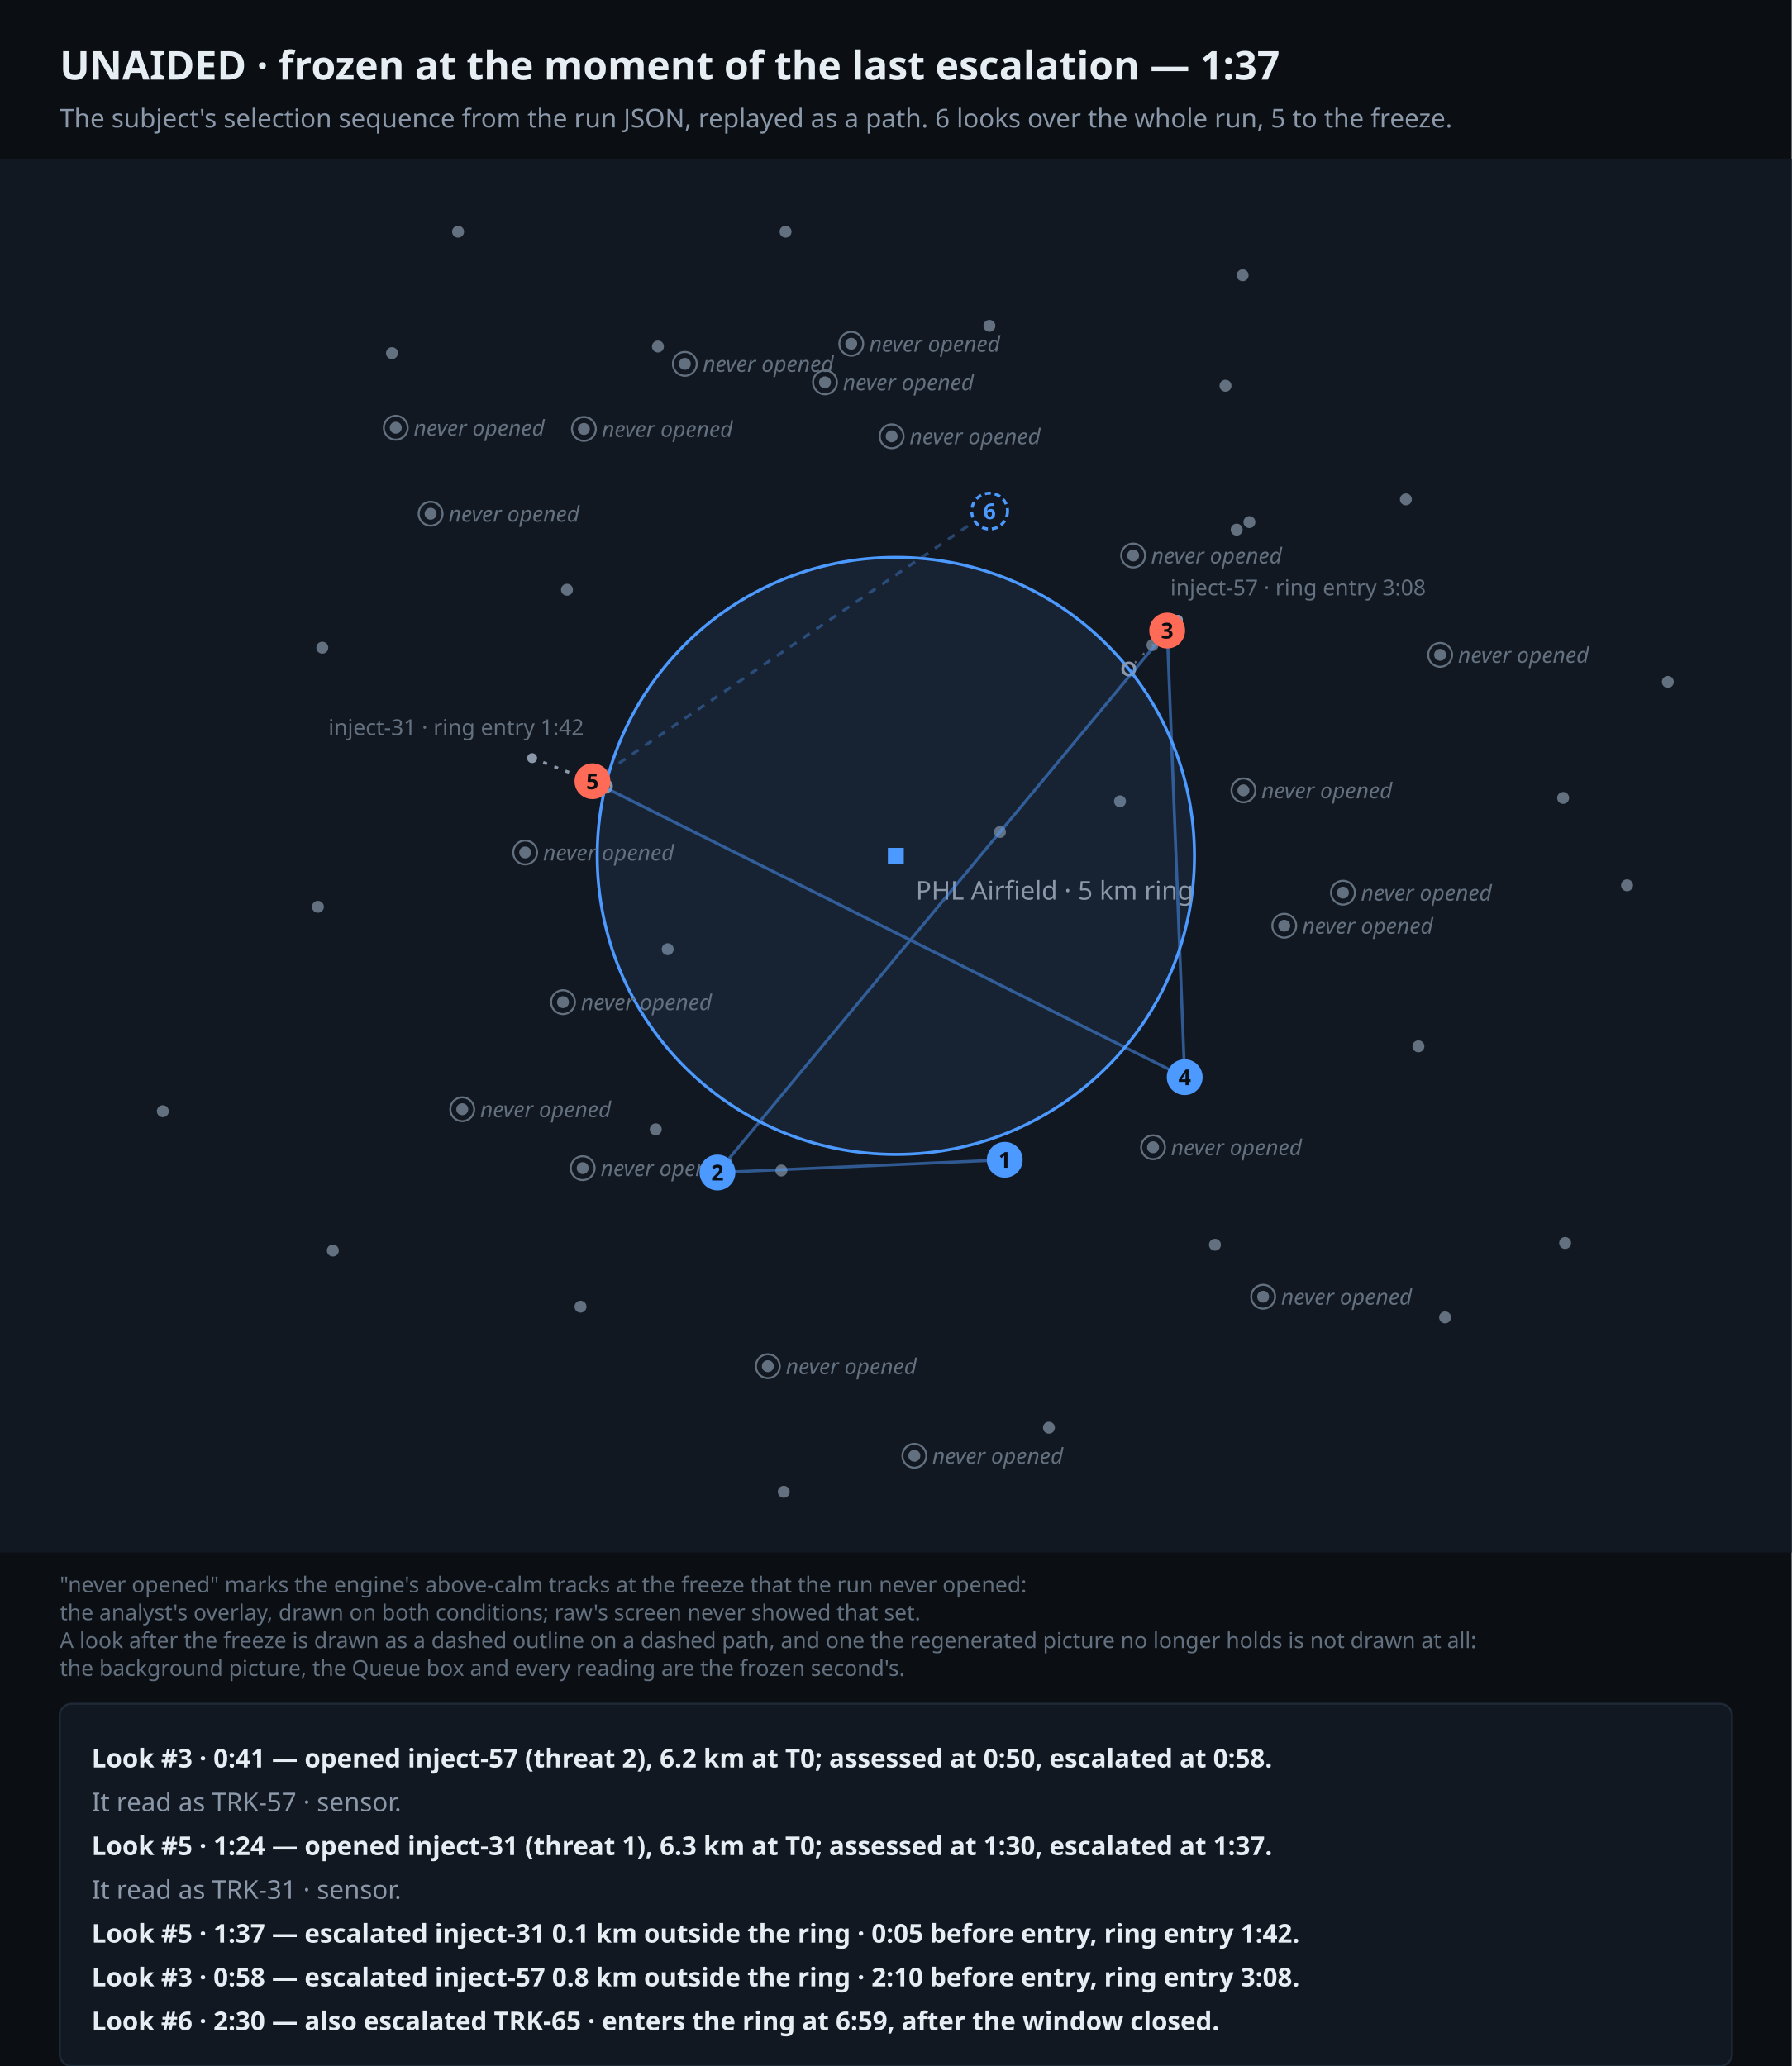
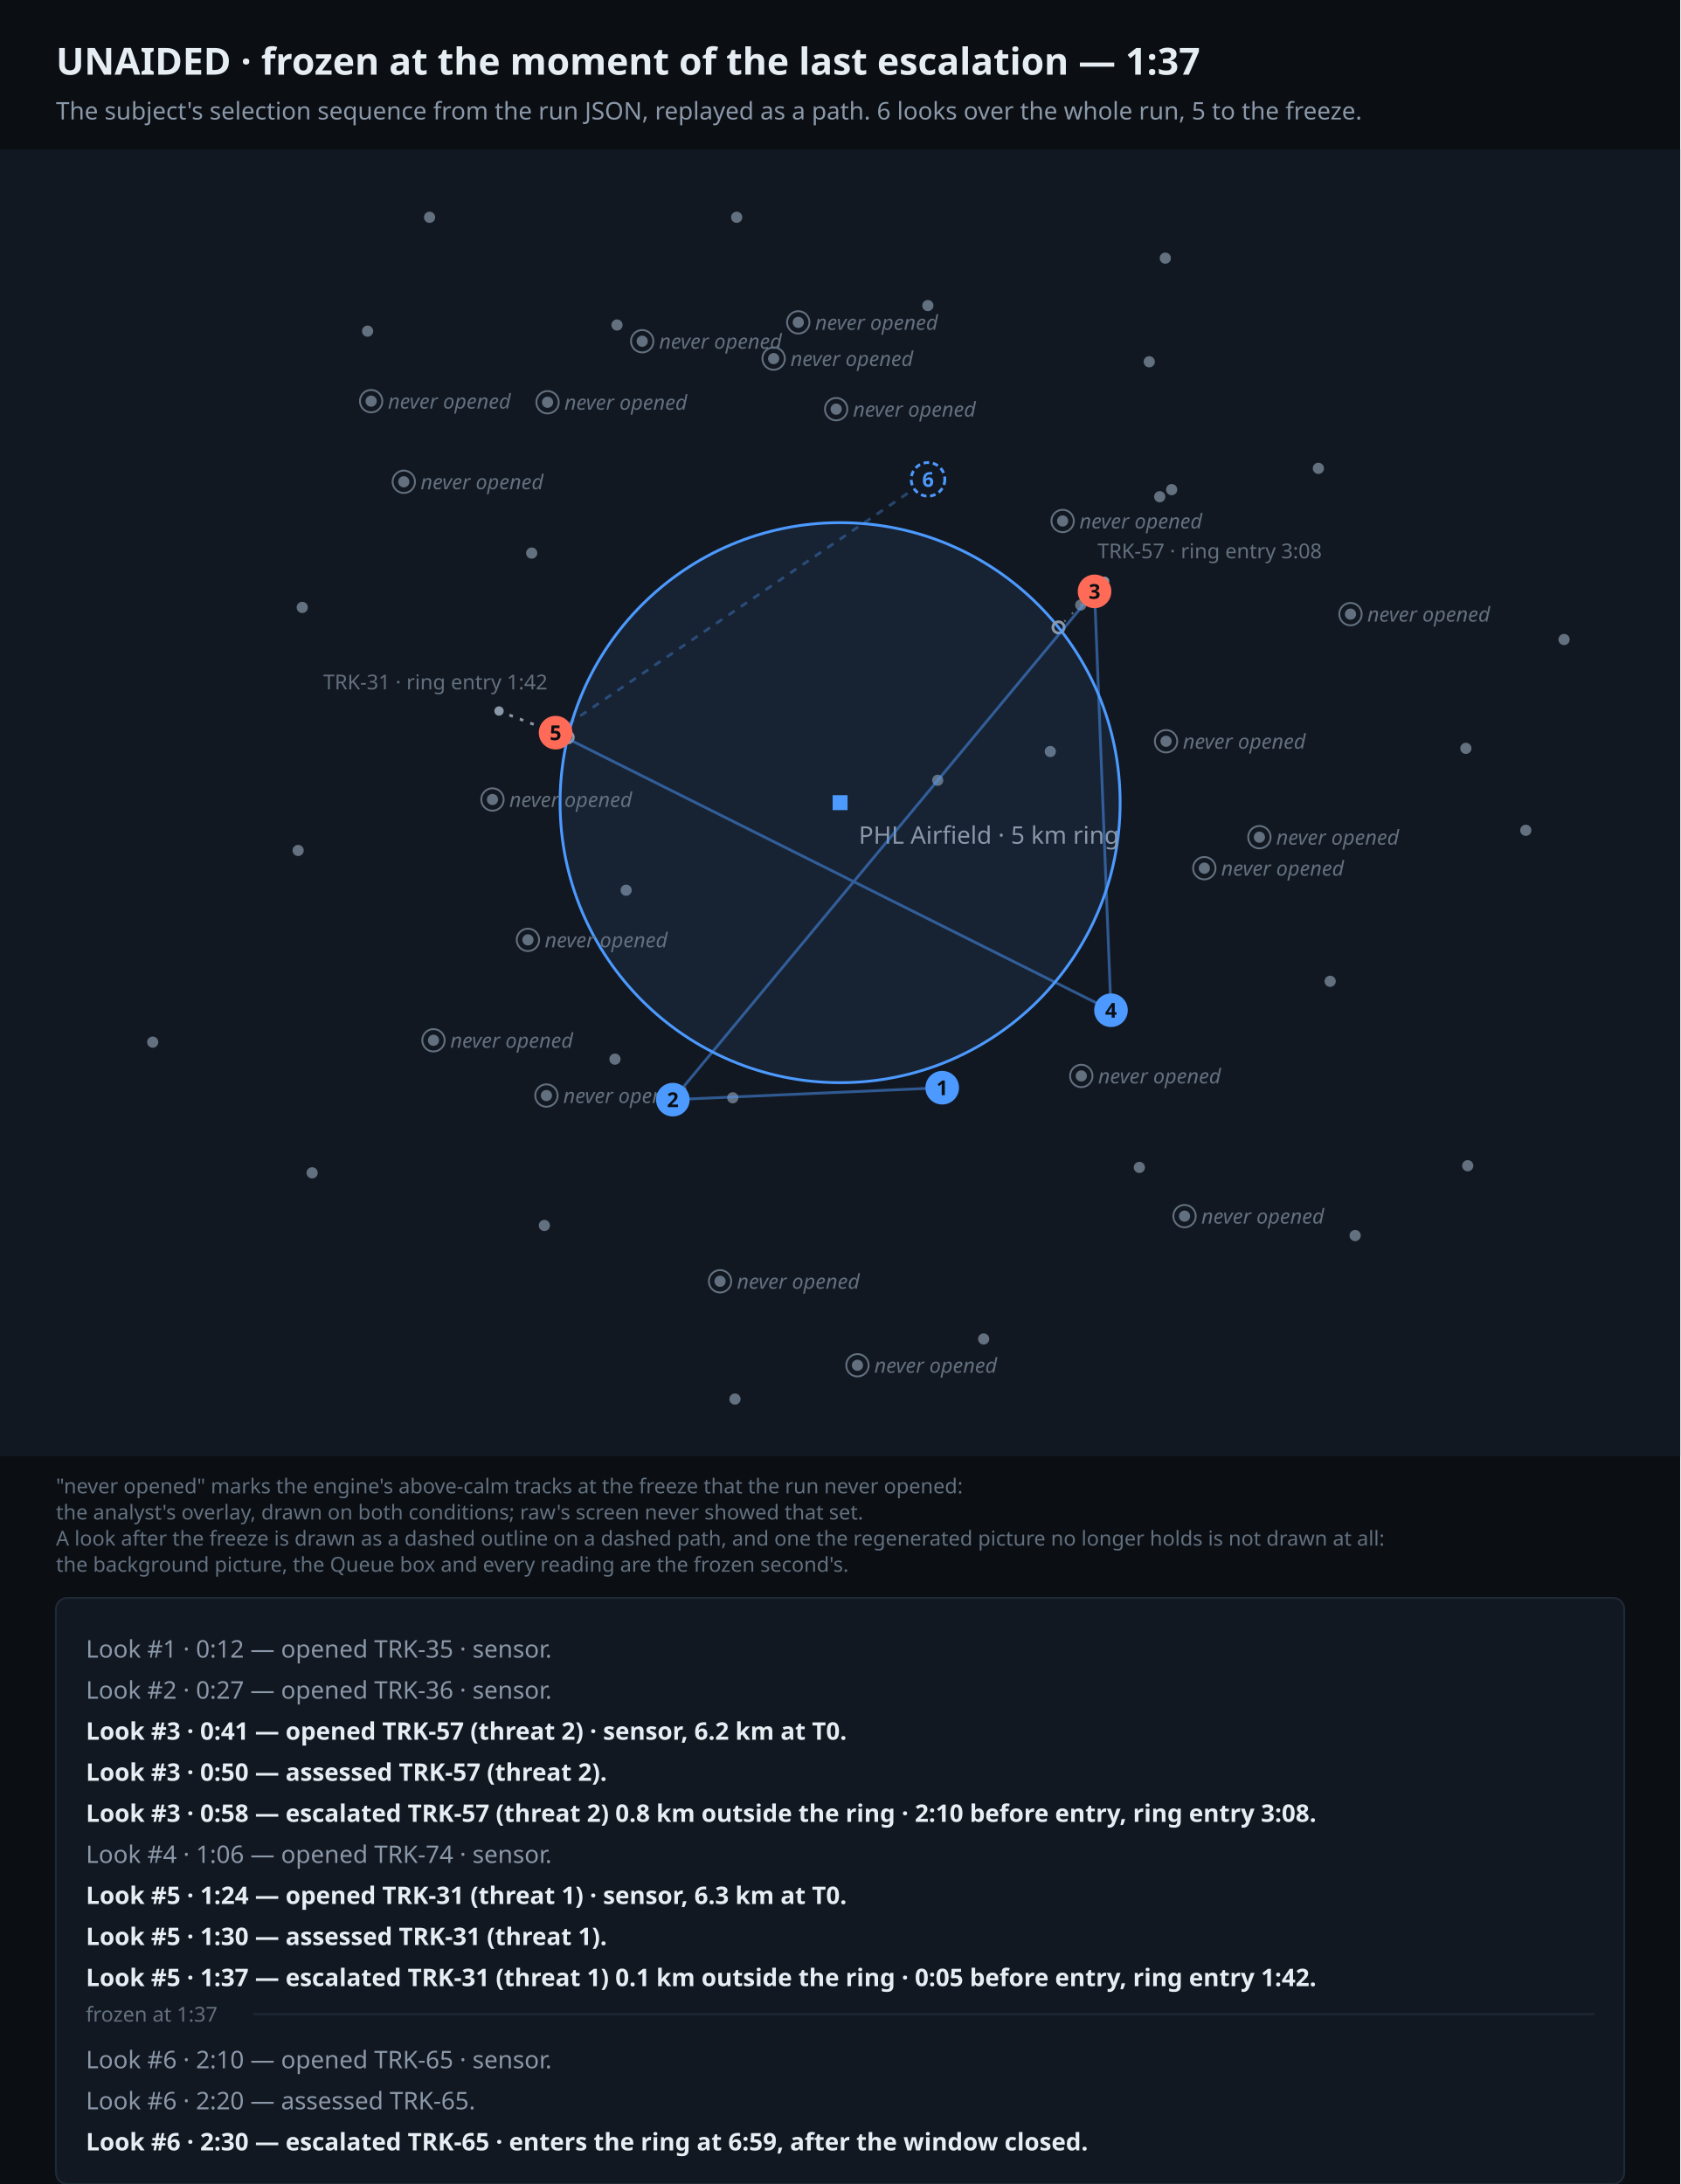
- <svg xmlns="http://www.w3.org/2000/svg" width="900" height="1038" viewBox="0 0 900 1038" data-subject="S05" data-scenario="03a" data-mode="raw" data-run="1">
-   <rect width="900" height="1038" fill="#0b0f14" />
+ <svg xmlns="http://www.w3.org/2000/svg" width="900" height="1170" viewBox="0 0 900 1170" data-subject="S05" data-scenario="03a" data-mode="raw" data-run="1">
+   <rect width="900" height="1170" fill="#0b0f14" />
  <text x="30" y="40" font-family="system-ui, sans-serif" class="title" font-size="20" font-weight="700" fill="#e6edf3">UNAIDED · frozen at the moment of the last escalation — 1:37</text>
  <text x="30" y="64" font-family="system-ui, sans-serif" class="subtitle" font-size="13" fill="#8b98a9">The subject's selection sequence from the run JSON, replayed as a path. 6 looks over the whole run, 5 to the freeze.</text>
  <defs>
    <clipPath id="panel">
      <rect x="0" y="0" width="900" height="700" />
    </clipPath>
  </defs>
  <g class="map" transform="translate(0 80)" clip-path="url(#panel)">
    <rect width="900" height="700" fill="#121821" />
    <circle class="track" data-id="adsb-a33716" cx="502.3" cy="338" r="3" fill="#63707f" />
    <circle class="track" data-id="adsb-a3a178" cx="837.8" cy="262.6" r="3" fill="#63707f" />
    <circle class="track" data-id="adsb-a3b796" cx="81.8" cy="478.3" r="3" fill="#63707f" />
    <circle class="track" data-id="adsb-a43667" cx="627.6" cy="182.3" r="3" fill="#63707f" />
    <circle class="track" data-id="adsb-a7c7f2" cx="817.3" cy="364.8" r="3" fill="#63707f" />
    <circle class="track" data-id="adsb-a8021b" cx="562.6" cy="322.6" r="3" fill="#63707f" />
    <circle class="track" data-id="adsb-a89076" cx="335.4" cy="396.9" r="3" fill="#63707f" />
    <circle class="track" data-id="adsb-aa08fb" cx="624.2" cy="58.3" r="3" fill="#63707f" />
    <circle class="track" data-id="inject-100" cx="392.5" cy="508.1" r="3" fill="#63707f" />
    <circle class="track" data-id="inject-103" cx="497" cy="83.7" r="3" fill="#63707f" />
    <circle class="track" data-id="inject-104" cx="615.6" cy="113.8" r="3" fill="#63707f" />
    <circle class="track" data-id="inject-105" cx="706.2" cy="170.9" r="3" fill="#63707f" />
    <circle class="track" data-id="inject-106" cx="785.2" cy="320.9" r="3" fill="#63707f" />
    <circle class="track" data-id="inject-107" cx="712.5" cy="445.7" r="3" fill="#63707f" />
    <circle class="track" data-id="inject-108" cx="725.9" cy="581.9" r="3" fill="#63707f" />
    <circle class="track" data-id="inject-109" cx="526.9" cy="637.3" r="3" fill="#63707f" />
    <circle class="track" data-id="inject-110" cx="393.7" cy="669.5" r="3" fill="#63707f" />
    <circle class="track" data-id="inject-111" cx="291.6" cy="576.5" r="3" fill="#63707f" />
    <circle class="track" data-id="inject-112" cx="167.2" cy="548.3" r="3" fill="#63707f" />
    <circle class="track" data-id="inject-113" cx="159.7" cy="375.6" r="3" fill="#63707f" />
    <circle class="track" data-id="inject-114" cx="161.9" cy="245.4" r="3" fill="#63707f" />
    <circle class="track" data-id="inject-115" cx="196.9" cy="97.4" r="3" fill="#63707f" />
    <circle class="track" data-id="inject-116" cx="330.5" cy="94.1" r="3" fill="#63707f" />
    <circle class="track" data-id="inject-117" cx="394.6" cy="36.4" r="3" fill="#63707f" />
    <circle class="track" data-id="inject-118" cx="284.8" cy="216.3" r="3" fill="#63707f" />
    <circle class="track" data-id="inject-119" cx="786.2" cy="544.5" r="3" fill="#63707f" />
    <circle class="track" data-id="inject-12" cx="427.6" cy="92.7" r="3" fill="#63707f" />
    <circle class="track" data-id="inject-120" cx="569.2" cy="199.1" r="3" fill="#63707f" />
    <circle class="track" data-id="inject-121" cx="610.3" cy="545.4" r="3" fill="#63707f" />
    <circle class="track" data-id="inject-122" cx="230.1" cy="36.4" r="3" fill="#63707f" />
    <circle class="track" data-id="inject-123" cx="621.2" cy="186.1" r="3" fill="#63707f" />
    <circle class="track" data-id="inject-15" cx="624.6" cy="317.1" r="3" fill="#63707f" />
    <circle class="track" data-id="inject-20" cx="459.3" cy="651.4" r="3" fill="#63707f" />
    <circle class="track" data-id="inject-22" cx="447.9" cy="139.2" r="3" fill="#63707f" />
    <circle class="track" data-id="inject-25" cx="344" cy="102.8" r="3" fill="#63707f" />
    <circle class="track" data-id="inject-31" cx="302.3" cy="314.3" r="3" fill="#63707f" />
    <circle class="track" data-id="inject-35" cx="505" cy="502.6" r="3" fill="#63707f" />
    <circle class="track" data-id="inject-36" cx="329.4" cy="487.4" r="3" fill="#63707f" />
    <circle class="track" data-id="inject-45" cx="293.3" cy="135.5" r="3" fill="#63707f" />
    <circle class="track" data-id="inject-47" cx="216.3" cy="178.1" r="3" fill="#63707f" />
    <circle class="track" data-id="inject-48" cx="292.7" cy="506.9" r="3" fill="#63707f" />
    <circle class="track" data-id="inject-52" cx="198.8" cy="134.9" r="3" fill="#63707f" />
    <circle class="track" data-id="inject-56" cx="414.4" cy="112.1" r="3" fill="#63707f" />
    <circle class="track" data-id="inject-57" cx="578.9" cy="244.1" r="3" fill="#63707f" />
    <circle class="track" data-id="inject-58" cx="723.4" cy="249" r="3" fill="#63707f" />
    <circle class="track" data-id="inject-60" cx="263.8" cy="348.3" r="3" fill="#63707f" />
    <circle class="track" data-id="inject-62" cx="645.1" cy="385.1" r="3" fill="#63707f" />
    <circle class="track" data-id="inject-64" cx="634.5" cy="571.5" r="3" fill="#63707f" />
    <circle class="track" data-id="inject-65" cx="502.1" cy="174.2" r="3" fill="#63707f" />
    <circle class="track" data-id="inject-74" cx="589.9" cy="462" r="3" fill="#63707f" />
    <circle class="track" data-id="inject-84" cx="385.7" cy="606.4" r="3" fill="#63707f" />
    <circle class="track" data-id="inject-85" cx="232.2" cy="477.3" r="3" fill="#63707f" />
    <circle class="track" data-id="inject-86" cx="674.6" cy="368.5" r="3" fill="#63707f" />
    <circle class="track" data-id="inject-91" cx="579.2" cy="496.4" r="3" fill="#63707f" />
    <circle class="track" data-id="inject-94" cx="282.8" cy="423.5" r="3" fill="#63707f" />
    <circle class="ring" cx="450" cy="350" r="150" fill="#4c9aff" fill-opacity="0.08" stroke="#4c9aff" stroke-width="1.5" />
    <rect x="446" y="346" width="8" height="8" fill="#4c9aff" />
    <text x="460" y="372" font-family="system-ui, sans-serif" font-size="13" fill="#8b98a9">PHL Airfield · 5 km ring</text>
    <polyline points="267.3,300.9 267.6,301.1 268,301.2 268.3,301.3 268.7,301.5 269.1,301.6 269.4,301.7 269.8,301.9 270.1,302 270.5,302.2 270.9,302.3 271.2,302.4 271.6,302.6 271.9,302.7 272.3,302.8 272.7,303 273,303.1 273.4,303.3 273.8,303.4 274.1,303.5 274.5,303.7 274.8,303.8 275.2,304 275.6,304.1 275.9,304.2 276.3,304.4 276.6,304.5 277,304.6 277.4,304.8 277.7,304.9 278.1,305.1 278.5,305.2 278.8,305.3 279.2,305.5 279.5,305.6 279.9,305.8 280.2,305.9 280.6,306.1 281,306.2 281.3,306.3 281.7,306.5 282,306.6 282.4,306.7 282.8,306.9 283.1,307 283.5,307.2 283.9,307.3 284.2,307.4 284.6,307.6 284.9,307.7 285.3,307.8 285.7,308 286,308.1 286.4,308.3 286.7,308.4 287.1,308.5 287.5,308.7 287.8,308.8 288.2,309 288.6,309.1 288.9,309.2 289.3,309.4 289.6,309.5 290,309.6 290.3,309.8 290.7,309.9 291.1,310.1 291.4,310.2 291.8,310.3 292.1,310.5 292.5,310.6 292.9,310.7 293.2,310.9 293.6,311 294,311.2 294.3,311.3 294.7,311.4 295,311.6 295.4,311.7 295.8,311.8 296.1,312 296.5,312.1 296.8,312.3 297.2,312.4 297.6,312.5 297.9,312.7 298.3,312.8 298.7,313 299,313.1 299.4,313.2 299.7,313.4 300.1,313.5 300.4,313.6 300.8,313.8 301.2,313.9 301.5,314.1 301.9,314.2 302.3,314.3" fill="none" class="trail" data-id="inject-31" stroke="#8b98a9" stroke-width="1.5" stroke-dasharray="2 4" />
    <polyline points="302.3,314.3 302.6,314.5 303,314.6 303.3,314.7 303.7,314.9 304.1,315" fill="none" class="trail-ahead" data-id="inject-31" stroke="#63707f" stroke-width="1" stroke-dasharray="1 5" />
    <circle class="trail-first" data-id="inject-31" cx="267.3" cy="300.9" r="2.5" fill="#8b98a9" />
    <circle class="entry" data-id="inject-31" cx="304.1" cy="315" r="3" fill="none" stroke="#8b98a9" stroke-width="1.5" />
    <polyline points="591.7,231.4 591.5,231.5 591.4,231.7 591.3,231.8 591.1,231.9 591,232.1 590.9,232.2 590.7,232.3 590.6,232.4 590.5,232.6 590.4,232.7 590.2,232.8 590.1,233 590,233.1 589.8,233.2 589.7,233.4 589.6,233.5 589.4,233.6 589.3,233.8 589.2,233.9 589,234 588.9,234.1 588.8,234.3 588.7,234.4 588.5,234.6 588.4,234.7 588.3,234.8 588.1,235 588,235.1 587.9,235.2 587.7,235.4 587.6,235.5 587.5,235.6 587.3,235.7 587.2,235.9 587.1,236 586.9,236.1 586.8,236.3 586.7,236.4 586.6,236.5 586.4,236.7 586.3,236.8 586.2,236.9 586,237.1 585.9,237.2 585.8,237.3 585.6,237.4 585.5,237.6 585.4,237.7 585.2,237.8 585.1,238 585,238.1 584.8,238.2 584.7,238.4 584.6,238.5 584.5,238.6 584.3,238.8 584.2,238.9 584,239 583.9,239.1 583.8,239.3 583.7,239.4 583.5,239.5 583.4,239.7 583.3,239.8 583.2,239.9 583,240.1 582.9,240.2 582.7,240.3 582.6,240.5 582.5,240.6 582.4,240.7 582.2,240.9 582.1,241 581.9,241.1 581.8,241.2 581.7,241.4 581.6,241.5 581.4,241.6 581.3,241.8 581.2,241.9 581,242 580.9,242.2 580.8,242.3 580.6,242.4 580.5,242.6 580.4,242.7 580.3,242.8 580.1,242.9 580,243.1 579.9,243.2 579.7,243.3 579.6,243.5 579.5,243.6 579.3,243.7 579.2,243.9 579.1,244 578.9,244.1" fill="none" class="trail" data-id="inject-57" stroke="#8b98a9" stroke-width="1.5" stroke-dasharray="2 4" />
    <polyline points="578.9,244.1 578.8,244.3 578.7,244.4 578.5,244.5 578.4,244.6 578.3,244.8 578.2,244.9 578,245 577.9,245.2 577.8,245.3 577.6,245.4 577.5,245.6 577.4,245.7 577.2,245.8 577.1,246 577,246.1 576.8,246.2 576.7,246.3 576.6,246.5 576.4,246.6 576.3,246.7 576.2,246.9 576.1,247 575.9,247.1 575.8,247.3 575.7,247.4 575.5,247.5 575.4,247.7 575.3,247.8 575.1,247.9 575,248 574.9,248.2 574.7,248.3 574.6,248.4 574.5,248.6 574.4,248.7 574.2,248.8 574.1,249 573.9,249.1 573.8,249.2 573.7,249.4 573.6,249.5 573.4,249.6 573.3,249.7 573.2,249.9 573,250 572.9,250.1 572.8,250.3 572.6,250.4 572.5,250.5 572.4,250.7 572.3,250.8 572.1,250.9 572,251.1 571.8,251.2 571.7,251.3 571.6,251.4 571.5,251.6 571.3,251.7 571.2,251.8 571.1,252 570.9,252.1 570.8,252.2 570.7,252.4 570.5,252.5 570.4,252.7 570.3,252.8 570.2,252.9 570,253 569.9,253.2 569.7,253.3 569.6,253.4 569.5,253.6 569.4,253.7 569.2,253.8 569.1,254 569,254.1 568.8,254.2 568.7,254.4 568.6,254.5 568.4,254.6 568.3,254.7 568.2,254.9 568.1,255 567.9,255.1 567.8,255.3 567.6,255.4 567.5,255.5 567.4,255.7 567.3,255.8 567.1,255.9 567,256.1" fill="none" class="trail-ahead" data-id="inject-57" stroke="#63707f" stroke-width="1" stroke-dasharray="1 5" />
    <circle class="trail-first" data-id="inject-57" cx="591.7" cy="231.4" r="2.5" fill="#8b98a9" />
    <circle class="entry" data-id="inject-57" cx="567" cy="256.1" r="3" fill="none" stroke="#8b98a9" stroke-width="1.5" />
    <circle class="never-opened" data-id="inject-15" cx="624.6" cy="317.1" r="6" fill="none" stroke="#63707f" stroke-width="1" />
    <text x="633.6" y="321.1" font-family="system-ui, sans-serif" font-size="11" font-style="italic" fill="#63707f">never opened</text>
    <circle class="never-opened" data-id="inject-94" cx="282.8" cy="423.5" r="6" fill="none" stroke="#63707f" stroke-width="1" />
    <text x="291.8" y="427.5" font-family="system-ui, sans-serif" font-size="11" font-style="italic" fill="#63707f">never opened</text>
    <circle class="never-opened" data-id="inject-62" cx="645.1" cy="385.1" r="6" fill="none" stroke="#63707f" stroke-width="1" />
    <text x="654.1" y="389.1" font-family="system-ui, sans-serif" font-size="11" font-style="italic" fill="#63707f">never opened</text>
    <circle class="never-opened" data-id="inject-48" cx="292.7" cy="506.9" r="6" fill="none" stroke="#63707f" stroke-width="1" />
    <text x="301.7" y="510.9" font-family="system-ui, sans-serif" font-size="11" font-style="italic" fill="#63707f">never opened</text>
    <circle class="never-opened" data-id="inject-45" cx="293.3" cy="135.5" r="6" fill="none" stroke="#63707f" stroke-width="1" />
    <text x="302.3" y="139.5" font-family="system-ui, sans-serif" font-size="11" font-style="italic" fill="#63707f">never opened</text>
    <circle class="never-opened" data-id="inject-86" cx="674.6" cy="368.5" r="6" fill="none" stroke="#63707f" stroke-width="1" />
    <text x="683.6" y="372.5" font-family="system-ui, sans-serif" font-size="11" font-style="italic" fill="#63707f">never opened</text>
    <circle class="never-opened" data-id="inject-12" cx="427.6" cy="92.7" r="6" fill="none" stroke="#63707f" stroke-width="1" />
    <text x="436.6" y="96.7" font-family="system-ui, sans-serif" font-size="11" font-style="italic" fill="#63707f">never opened</text>
    <circle class="never-opened" data-id="inject-25" cx="344" cy="102.8" r="6" fill="none" stroke="#63707f" stroke-width="1" />
    <text x="353" y="106.8" font-family="system-ui, sans-serif" font-size="11" font-style="italic" fill="#63707f">never opened</text>
    <circle class="never-opened" data-id="inject-20" cx="459.3" cy="651.4" r="6" fill="none" stroke="#63707f" stroke-width="1" />
    <text x="468.3" y="655.4" font-family="system-ui, sans-serif" font-size="11" font-style="italic" fill="#63707f">never opened</text>
    <circle class="never-opened" data-id="inject-64" cx="634.5" cy="571.5" r="6" fill="none" stroke="#63707f" stroke-width="1" />
    <text x="643.5" y="575.5" font-family="system-ui, sans-serif" font-size="11" font-style="italic" fill="#63707f">never opened</text>
    <circle class="never-opened" data-id="inject-85" cx="232.2" cy="477.3" r="6" fill="none" stroke="#63707f" stroke-width="1" />
    <text x="241.2" y="481.3" font-family="system-ui, sans-serif" font-size="11" font-style="italic" fill="#63707f">never opened</text>
    <circle class="never-opened" data-id="inject-58" cx="723.4" cy="249" r="6" fill="none" stroke="#63707f" stroke-width="1" />
    <text x="732.4" y="253" font-family="system-ui, sans-serif" font-size="11" font-style="italic" fill="#63707f">never opened</text>
    <circle class="never-opened" data-id="inject-52" cx="198.8" cy="134.9" r="6" fill="none" stroke="#63707f" stroke-width="1" />
    <text x="207.8" y="138.9" font-family="system-ui, sans-serif" font-size="11" font-style="italic" fill="#63707f">never opened</text>
    <circle class="never-opened" data-id="inject-60" cx="263.8" cy="348.3" r="6" fill="none" stroke="#63707f" stroke-width="1" />
    <text x="272.8" y="352.3" font-family="system-ui, sans-serif" font-size="11" font-style="italic" fill="#63707f">never opened</text>
    <circle class="never-opened" data-id="inject-91" cx="579.2" cy="496.4" r="6" fill="none" stroke="#63707f" stroke-width="1" />
    <text x="588.2" y="500.4" font-family="system-ui, sans-serif" font-size="11" font-style="italic" fill="#63707f">never opened</text>
    <circle class="never-opened" data-id="inject-22" cx="447.9" cy="139.2" r="6" fill="none" stroke="#63707f" stroke-width="1" />
    <text x="456.9" y="143.2" font-family="system-ui, sans-serif" font-size="11" font-style="italic" fill="#63707f">never opened</text>
    <circle class="never-opened" data-id="inject-56" cx="414.4" cy="112.1" r="6" fill="none" stroke="#63707f" stroke-width="1" />
    <text x="423.4" y="116.1" font-family="system-ui, sans-serif" font-size="11" font-style="italic" fill="#63707f">never opened</text>
    <circle class="never-opened" data-id="inject-120" cx="569.2" cy="199.1" r="6" fill="none" stroke="#63707f" stroke-width="1" />
    <text x="578.2" y="203.1" font-family="system-ui, sans-serif" font-size="11" font-style="italic" fill="#63707f">never opened</text>
    <circle class="never-opened" data-id="inject-84" cx="385.7" cy="606.4" r="6" fill="none" stroke="#63707f" stroke-width="1" />
    <text x="394.7" y="610.4" font-family="system-ui, sans-serif" font-size="11" font-style="italic" fill="#63707f">never opened</text>
    <circle class="never-opened" data-id="inject-47" cx="216.3" cy="178.1" r="6" fill="none" stroke="#63707f" stroke-width="1" />
    <text x="225.3" y="182.1" font-family="system-ui, sans-serif" font-size="11" font-style="italic" fill="#63707f">never opened</text>
    <polyline points="504.7,502.7 360.4,509.1 586.3,236.8 595.1,461.2 297.6,312.5" fill="none" class="path" stroke="#4c9aff" stroke-opacity="0.5" stroke-width="1.5" />
    <polyline points="297.6,312.5 497.1,176.8" fill="none" class="path-late" stroke="#4c9aff" stroke-opacity="0.35" stroke-width="1.5" stroke-dasharray="4 4" />
    <circle class="hop" data-k="1" data-id="inject-35" data-t="12" cx="504.7" cy="502.7" r="9" fill="#4c9aff" />
    <text x="504.7" y="506.7" font-family="system-ui, sans-serif" font-size="11" font-weight="700" text-anchor="middle" fill="#0b0f14">1</text>
    <circle class="hop" data-k="2" data-id="inject-36" data-t="27" cx="360.4" cy="509.1" r="9" fill="#4c9aff" />
    <text x="360.4" y="513.1" font-family="system-ui, sans-serif" font-size="11" font-weight="700" text-anchor="middle" fill="#0b0f14">2</text>
    <circle class="hop" data-k="3" data-id="inject-57" data-t="41" cx="586.3" cy="236.8" r="9" fill="#ff6b57" />
    <text x="586.3" y="240.8" font-family="system-ui, sans-serif" font-size="11" font-weight="700" text-anchor="middle" fill="#0b0f14">3</text>
    <circle class="hop" data-k="4" data-id="inject-74" data-t="66" cx="595.1" cy="461.2" r="9" fill="#4c9aff" />
    <text x="595.1" y="465.2" font-family="system-ui, sans-serif" font-size="11" font-weight="700" text-anchor="middle" fill="#0b0f14">4</text>
    <circle class="hop" data-k="5" data-id="inject-31" data-t="84" cx="297.6" cy="312.5" r="9" fill="#ff6b57" />
    <text x="297.6" y="316.5" font-family="system-ui, sans-serif" font-size="11" font-weight="700" text-anchor="middle" fill="#0b0f14">5</text>
    <circle class="hop-late" data-k="6" data-id="inject-65" data-t="130" cx="497.1" cy="176.8" r="9" fill="#121821" stroke="#4c9aff" stroke-width="1.5" stroke-dasharray="3 2" />
    <text x="497.1" y="180.8" font-family="system-ui, sans-serif" font-size="11" font-weight="700" text-anchor="middle" fill="#4c9aff">6</text>
-     <text x="293.3" y="289.3" font-family="system-ui, sans-serif" class="threat-label" data-id="inject-31" font-size="11" text-anchor="end" fill="#63707f">inject-31 · ring entry 1:42</text>
-     <text x="587.9" y="219.1" font-family="system-ui, sans-serif" class="threat-label" data-id="inject-57" font-size="11" fill="#63707f">inject-57 · ring entry 3:08</text>
+     <text x="293.3" y="289.3" font-family="system-ui, sans-serif" class="threat-label" data-id="inject-31" font-size="11" text-anchor="end" fill="#63707f">TRK-31 · ring entry 1:42</text>
+     <text x="587.9" y="219.1" font-family="system-ui, sans-serif" class="threat-label" data-id="inject-57" font-size="11" fill="#63707f">TRK-57 · ring entry 3:08</text>
  </g>
  <text x="30" y="800" font-family="system-ui, sans-serif" class="footnote" font-size="11" fill="#63707f">"never opened" marks the engine's above-calm tracks at the freeze that the run never opened:</text>
  <text x="30" y="814" font-family="system-ui, sans-serif" class="footnote" font-size="11" fill="#63707f">the analyst's overlay, drawn on both conditions; raw's screen never showed that set.</text>
  <text x="30" y="828" font-family="system-ui, sans-serif" class="footnote" font-size="11" fill="#63707f">A look after the freeze is drawn as a dashed outline on a dashed path, and one the regenerated picture no longer holds is not drawn at all:</text>
  <text x="30" y="842" font-family="system-ui, sans-serif" class="footnote" font-size="11" fill="#63707f">the background picture, the Queue box and every reading are the frozen second's.</text>
-   <rect x="30" y="856" width="840" height="182" rx="6" fill="#121821" stroke="#1f2a37" />
-   <text x="46" y="888" font-family="system-ui, sans-serif" class="caption" font-size="13" font-weight="600" fill="#e6edf3">Look #3 · 0:41 — opened inject-57 (threat 2), 6.2 km at T0; assessed at 0:50, escalated at 0:58.</text>
-   <text x="46" y="910" font-family="system-ui, sans-serif" class="caption" font-size="13" fill="#8b98a9">It read as TRK-57 · sensor.</text>
-   <text x="46" y="932" font-family="system-ui, sans-serif" class="caption" font-size="13" font-weight="600" fill="#e6edf3">Look #5 · 1:24 — opened inject-31 (threat 1), 6.3 km at T0; assessed at 1:30, escalated at 1:37.</text>
-   <text x="46" y="954" font-family="system-ui, sans-serif" class="caption" font-size="13" fill="#8b98a9">It read as TRK-31 · sensor.</text>
-   <text x="46" y="976" font-family="system-ui, sans-serif" class="caption" font-size="13" font-weight="600" fill="#e6edf3">Look #5 · 1:37 — escalated inject-31 0.1 km outside the ring · 0:05 before entry, ring entry 1:42.</text>
-   <text x="46" y="998" font-family="system-ui, sans-serif" class="caption" font-size="13" font-weight="600" fill="#e6edf3">Look #3 · 0:58 — escalated inject-57 0.8 km outside the ring · 2:10 before entry, ring entry 3:08.</text>
-   <text x="46" y="1020" font-family="system-ui, sans-serif" class="caption" font-size="13" font-weight="600" fill="#e6edf3">Look #6 · 2:30 — also escalated TRK-65 · enters the ring at 6:59, after the window closed.</text>
+   <rect x="30" y="856" width="840" height="314" rx="6" fill="#121821" stroke="#1f2a37" />
+   <text x="46" y="888" font-family="system-ui, sans-serif" class="caption" font-size="13" fill="#8b98a9">Look #1 · 0:12 — opened TRK-35 · sensor.</text>
+   <text x="46" y="910" font-family="system-ui, sans-serif" class="caption" font-size="13" fill="#8b98a9">Look #2 · 0:27 — opened TRK-36 · sensor.</text>
+   <text x="46" y="932" font-family="system-ui, sans-serif" class="caption" font-size="13" font-weight="600" fill="#e6edf3">Look #3 · 0:41 — opened TRK-57 (threat 2) · sensor, 6.2 km at T0.</text>
+   <text x="46" y="954" font-family="system-ui, sans-serif" class="caption" font-size="13" font-weight="600" fill="#e6edf3">Look #3 · 0:50 — assessed TRK-57 (threat 2).</text>
+   <text x="46" y="976" font-family="system-ui, sans-serif" class="caption" font-size="13" font-weight="600" fill="#e6edf3">Look #3 · 0:58 — escalated TRK-57 (threat 2) 0.8 km outside the ring · 2:10 before entry, ring entry 3:08.</text>
+   <text x="46" y="998" font-family="system-ui, sans-serif" class="caption" font-size="13" fill="#8b98a9">Look #4 · 1:06 — opened TRK-74 · sensor.</text>
+   <text x="46" y="1020" font-family="system-ui, sans-serif" class="caption" font-size="13" font-weight="600" fill="#e6edf3">Look #5 · 1:24 — opened TRK-31 (threat 1) · sensor, 6.3 km at T0.</text>
+   <text x="46" y="1042" font-family="system-ui, sans-serif" class="caption" font-size="13" font-weight="600" fill="#e6edf3">Look #5 · 1:30 — assessed TRK-31 (threat 1).</text>
+   <text x="46" y="1064" font-family="system-ui, sans-serif" class="caption" font-size="13" font-weight="600" fill="#e6edf3">Look #5 · 1:37 — escalated TRK-31 (threat 1) 0.1 km outside the ring · 0:05 before entry, ring entry 1:42.</text>
+   <text x="46" y="1083" font-family="system-ui, sans-serif" class="caption-rule-label" font-size="11" fill="#63707f">frozen at 1:37</text>
+   <line class="caption-rule" x1="135.6" y1="1079" x2="854" y2="1079" stroke="#1f2a37" />
+   <text x="46" y="1108" font-family="system-ui, sans-serif" class="caption" font-size="13" fill="#8b98a9">Look #6 · 2:10 — opened TRK-65 · sensor.</text>
+   <text x="46" y="1130" font-family="system-ui, sans-serif" class="caption" font-size="13" fill="#8b98a9">Look #6 · 2:20 — assessed TRK-65.</text>
+   <text x="46" y="1152" font-family="system-ui, sans-serif" class="caption" font-size="13" font-weight="600" fill="#e6edf3">Look #6 · 2:30 — escalated TRK-65 · enters the ring at 6:59, after the window closed.</text>
</svg>
